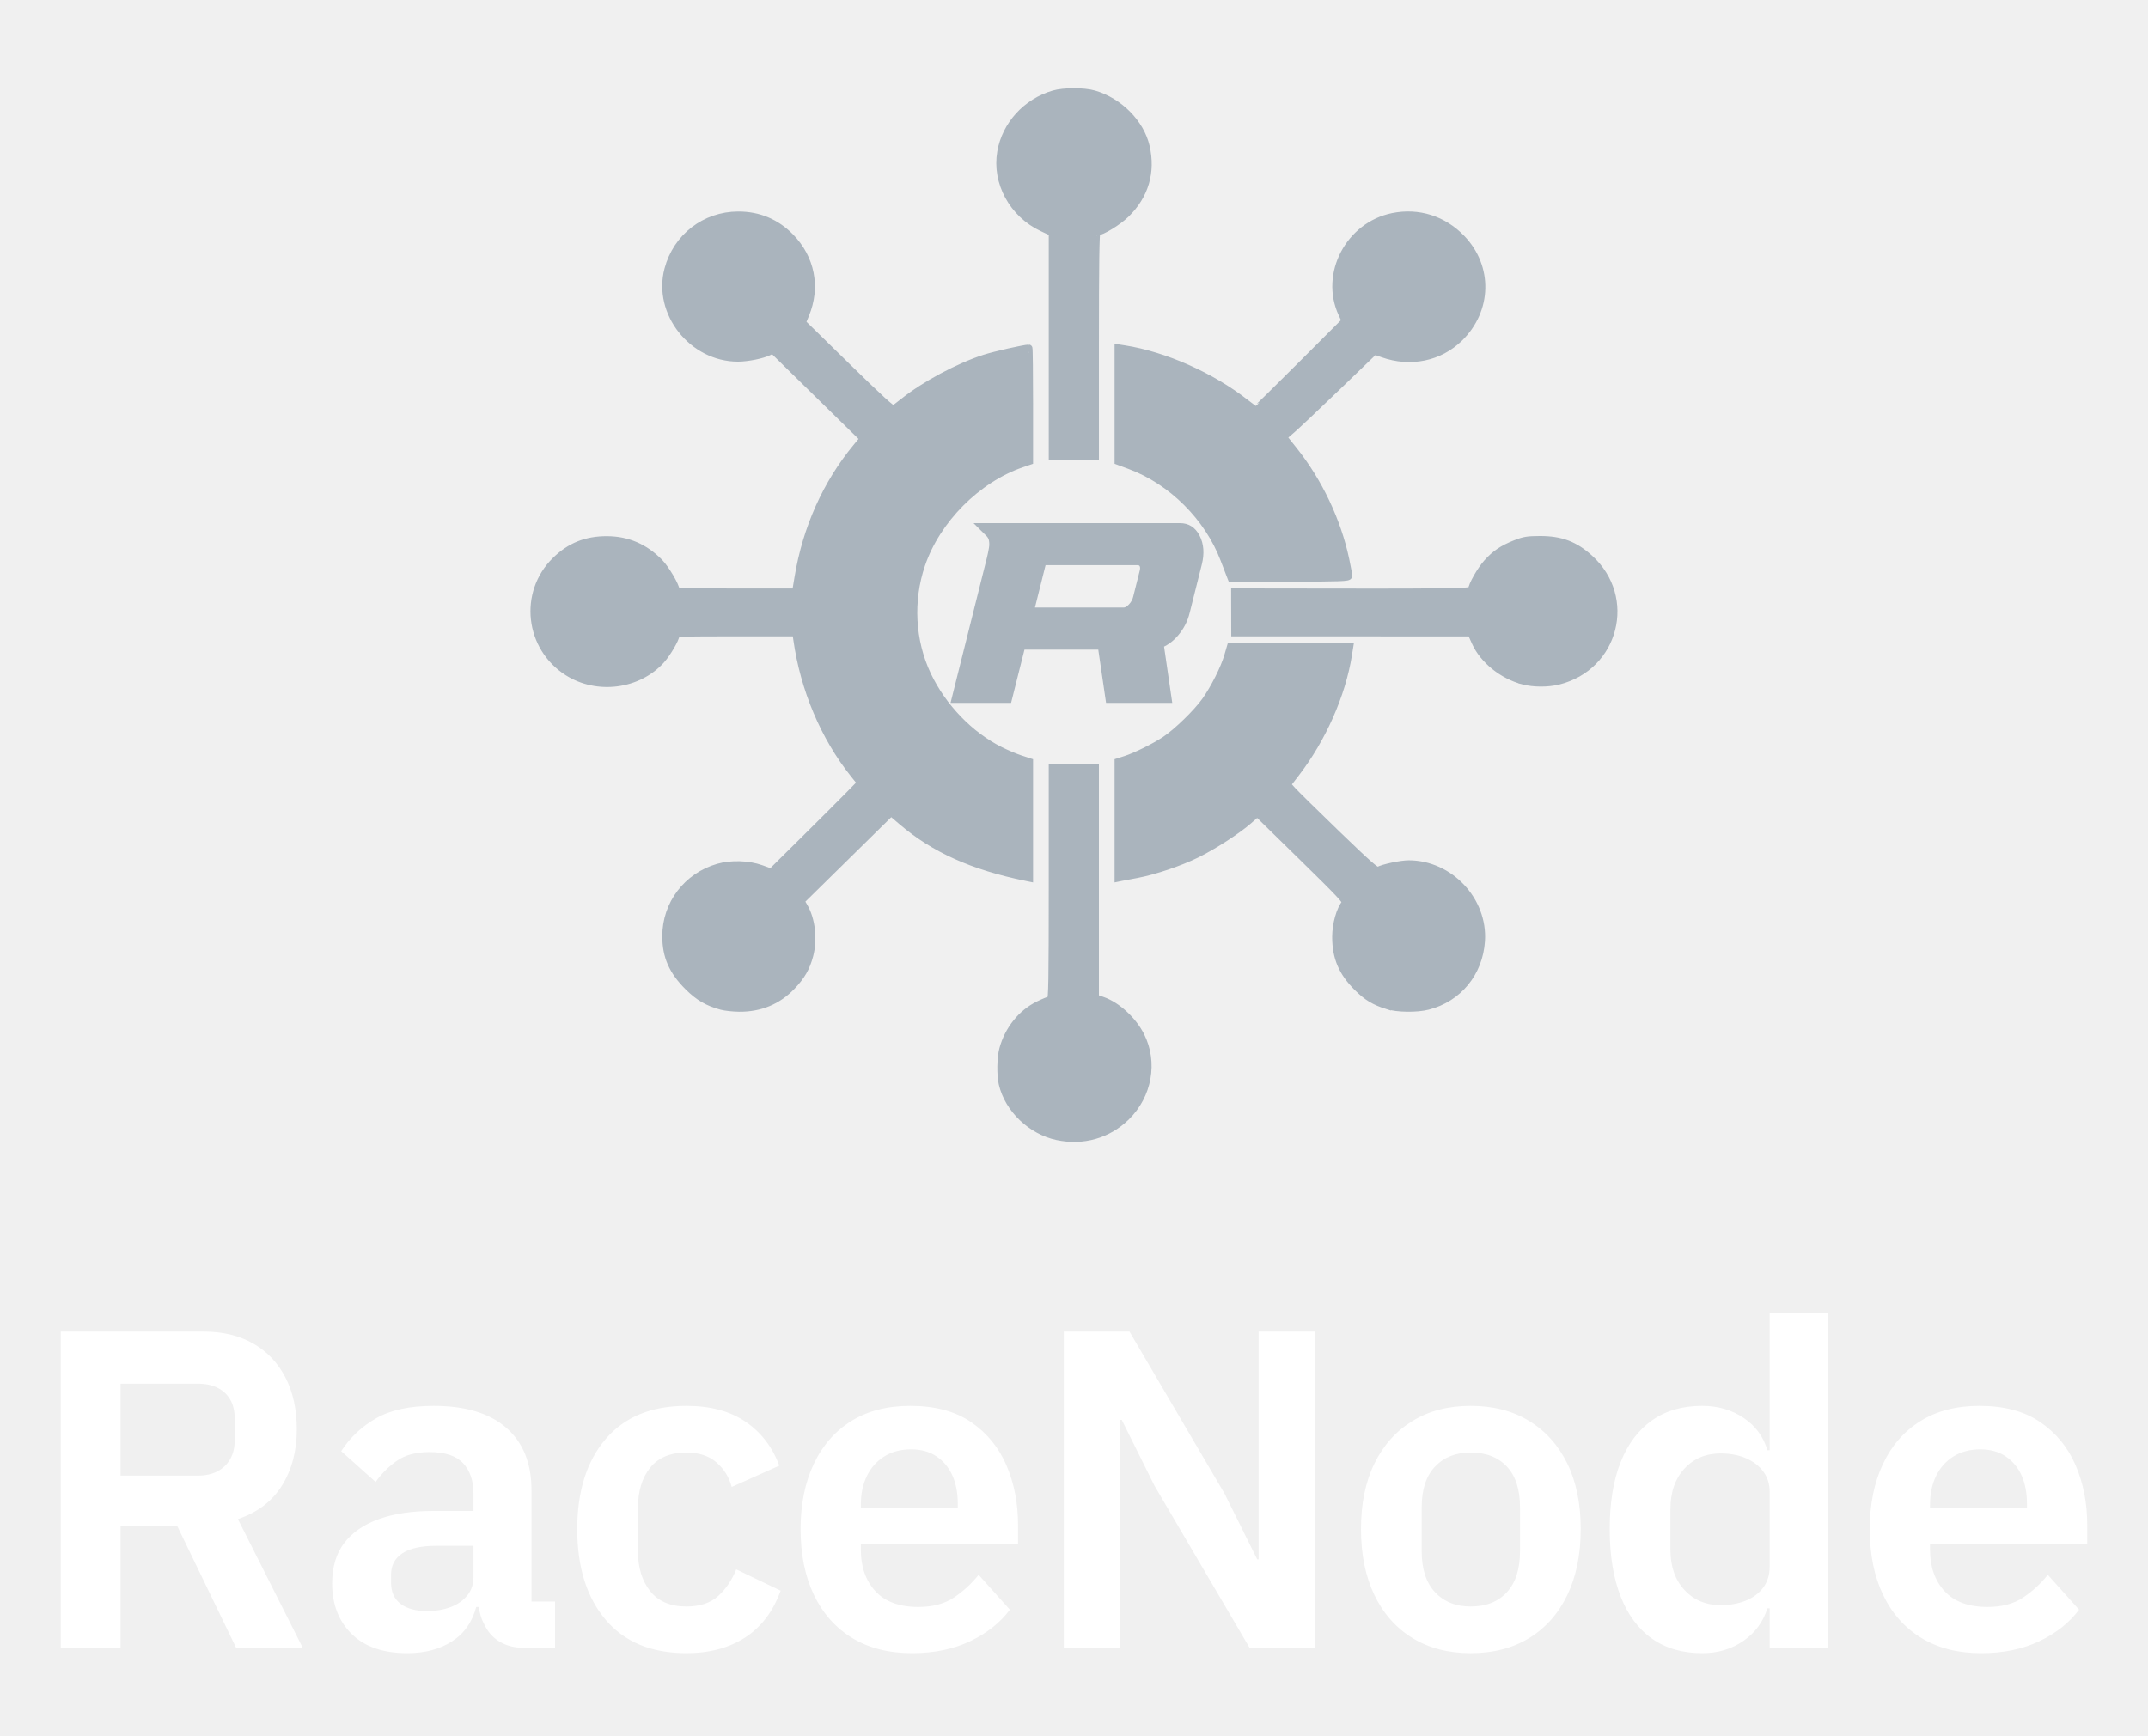
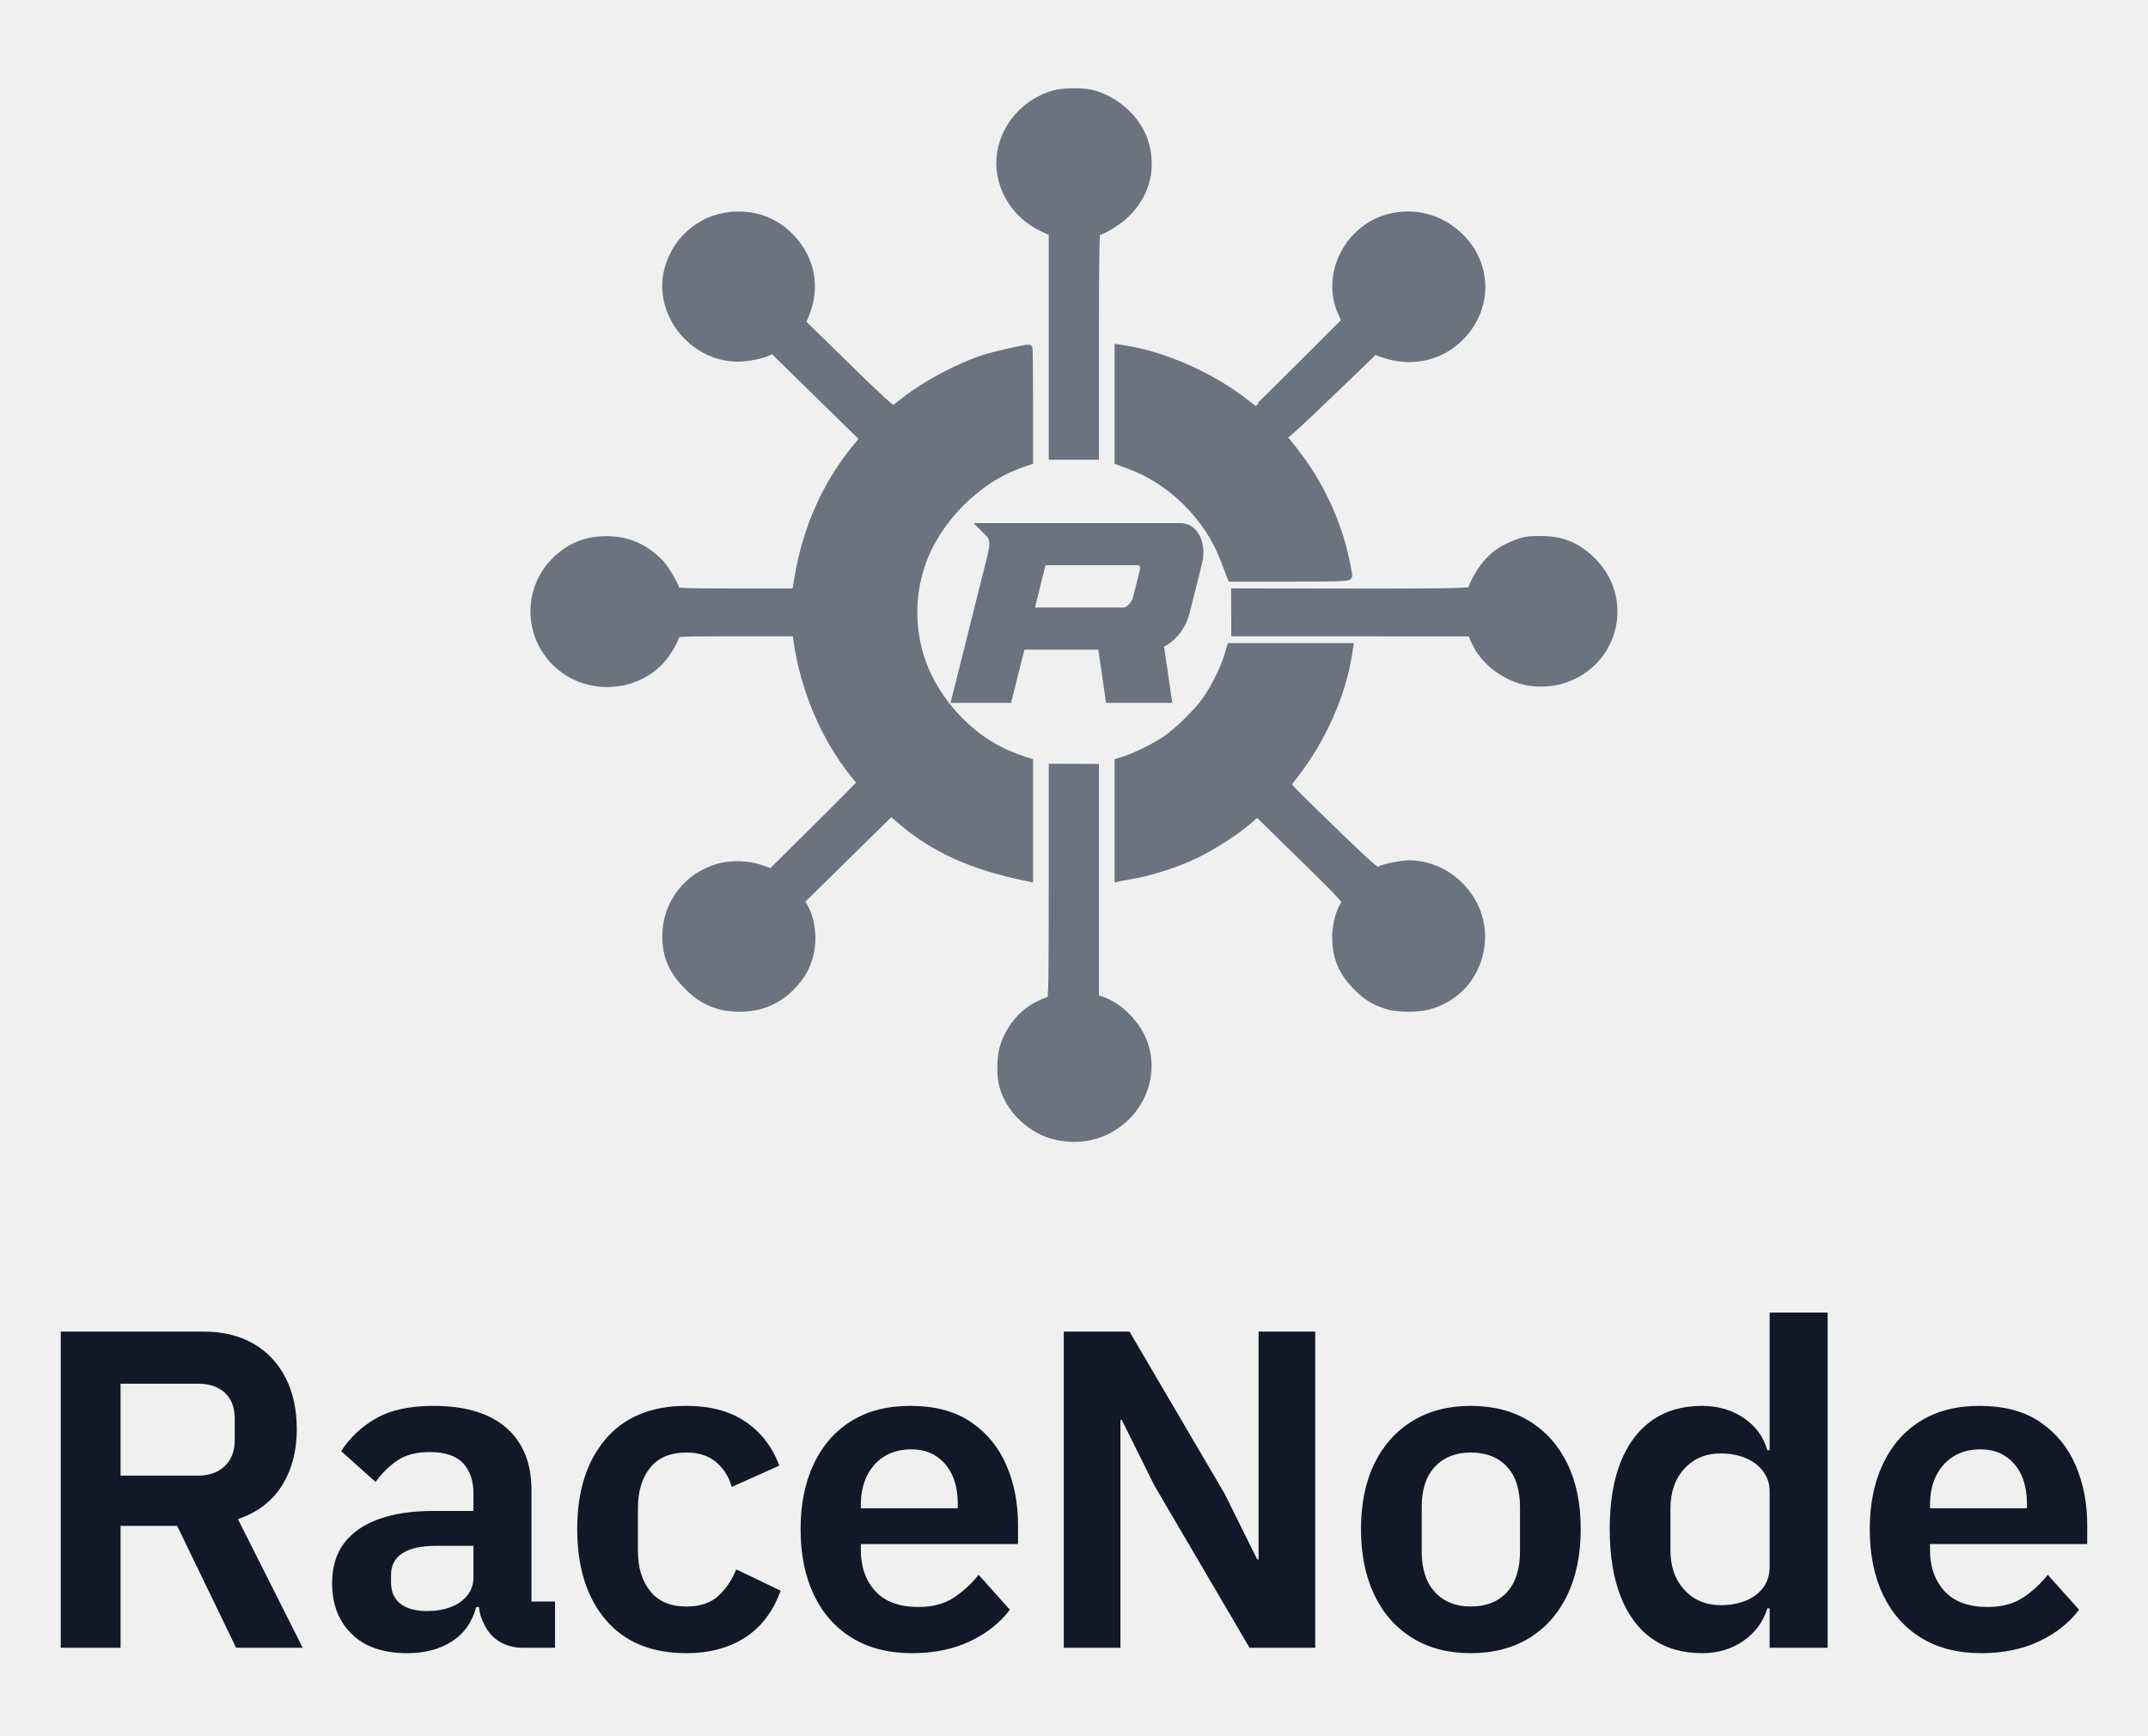
<svg xmlns="http://www.w3.org/2000/svg" viewBox="0 0 203.78 164.73" width="203.78" height="164.73" role="img" aria-label="RaceNode">
  <g transform="translate(50.33 8.36) scale(0.6856)">
    <g transform="translate(-30.25365,-63.44619)" id="layer1">
      <g transform="translate(-684.7621,74.3446)" id="layer9">
        <g id="g3826">
          <g id="g1">
            <g id="g15" style="mix-blend-mode:normal;stroke:#ffffff;stroke-opacity:1" transform="translate(15.17241,-4.551724)">
-               <path style="fill:#aab4bd;fill-opacity:1;stroke:#aab4bd;stroke-opacity:1" d="m 772.729,138.763 c -3.623,-0.772 -6.771,-3.792 -7.592,-7.282 -0.292,-1.242 -0.256,-3.604 0.074,-4.818 0.735,-2.704 2.555,-4.978 4.905,-6.13 0.768,-0.376 1.519,-0.684 1.667,-0.684 0.226,0 0.27,-2.62 0.27,-16.086 V 87.676 l 2.971,0.01 2.971,0.01 v 15.941 15.941 l 1.001,0.352 c 2.021,0.712 4.203,2.718 5.29,4.864 1.874,3.699 1.059,8.259 -2.014,11.268 -2.53,2.477 -5.992,3.457 -9.543,2.701 z m -46.449,-18.031 c -1.918,-0.518 -3.164,-1.242 -4.61,-2.676 -2.193,-2.176 -3.095,-4.226 -3.095,-7.032 0,-4.433 2.919,-8.279 7.229,-9.522 1.802,-0.52 4.205,-0.445 5.956,0.186 l 1.4,0.504 4.453,-4.409 c 2.449,-2.425 5.236,-5.208 6.194,-6.185 l 1.741,-1.776 -0.984,-1.23 c -4.089,-5.115 -6.895,-11.768 -7.86,-18.638 l -0.129,-0.921 h -8.307 c -7.504,0 -8.307,0.03 -8.307,0.312 0,0.502 -1.188,2.542 -2.019,3.466 -3.19,3.549 -8.849,4.288 -12.949,1.69 -5.421,-3.434 -6.261,-10.964 -1.722,-15.444 2.018,-1.992 4.287,-2.904 7.184,-2.887 2.8,0.016 5.196,1.047 7.224,3.109 0.86,0.874 2.283,3.283 2.283,3.864 0,0.22 1.415,0.265 8.286,0.265 h 8.286 l 0.345,-2.074 c 1.124,-6.755 3.892,-12.942 8.033,-17.954 l 0.997,-1.207 -6.275,-6.147 -6.275,-6.147 -0.549,0.278 c -0.861,0.436 -2.929,0.854 -4.241,0.857 -6.332,0.015 -11.297,-6.268 -9.699,-12.274 1.188,-4.467 5.111,-7.497 9.715,-7.505 2.813,-0.005 5.257,1.015 7.215,3.012 2.888,2.945 3.673,6.969 2.1,10.761 l -0.461,1.111 6.193,6.062 c 4.468,4.374 6.268,6.017 6.463,5.9 0.149,-0.089 0.76,-0.552 1.36,-1.03 2.955,-2.355 7.577,-4.831 11.216,-6.009 1.388,-0.449 5.524,-1.384 6.124,-1.384 0.049,0 0.089,3.518 0.089,7.817 v 7.817 l -1.04,0.356 c -6.195,2.121 -11.785,7.741 -13.9,13.974 -1.692,4.987 -1.39,10.556 0.827,15.246 2.1,4.443 5.85,8.34 10.05,10.443 0.857,0.429 2.122,0.964 2.811,1.189 l 1.252,0.408 v 8.037 8.037 l -0.446,-0.091 c -7.398,-1.509 -12.728,-3.902 -17.203,-7.724 l -1.498,-1.279 -6.244,6.143 -6.244,6.143 0.459,0.783 c 1.036,1.769 1.346,4.519 0.758,6.74 -0.454,1.716 -1.119,2.873 -2.454,4.271 -1.95,2.041 -4.418,3.061 -7.327,3.027 -0.821,-0.01 -1.903,-0.128 -2.405,-0.263 z m 92.12,-0.085 c -1.806,-0.572 -2.807,-1.179 -4.162,-2.524 -2.086,-2.071 -2.97,-4.156 -2.966,-6.995 0.003,-1.751 0.579,-3.796 1.317,-4.671 0.216,-0.256 -0.635,-1.167 -5.963,-6.383 l -6.215,-6.084 -1.156,1.016 c -1.596,1.403 -4.892,3.537 -7.259,4.7 -2.322,1.141 -5.883,2.34 -8.257,2.78 -0.926,0.172 -1.884,0.353 -2.129,0.403 l -0.446,0.091 v -8.037 -8.037 l 1.04,-0.334 c 1.391,-0.447 3.935,-1.703 5.397,-2.666 1.662,-1.094 4.47,-3.822 5.639,-5.479 1.227,-1.738 2.589,-4.456 3.088,-6.16 l 0.379,-1.297 h 8.242 8.242 l -0.178,1.115 c -0.884,5.542 -3.585,11.645 -7.27,16.426 l -1.187,1.539 0.702,0.788 c 0.386,0.433 3.146,3.148 6.133,6.031 4.472,4.317 5.49,5.21 5.768,5.058 0.683,-0.374 3.129,-0.894 4.207,-0.894 5.669,0 10.418,5.042 10.049,10.668 -0.29,4.419 -3.185,7.944 -7.408,9.021 -1.542,0.393 -4.239,0.357 -5.607,-0.076 z m 18.816,-44.942 c -2.872,-0.746 -5.534,-2.895 -6.643,-5.359 l -0.587,-1.304 -16.34,-0.005 -16.34,-0.005 -0.007,-2.818 -0.007,-2.818 5.355,0.011 c 23.82,0.05 27.439,0.008 27.439,-0.316 0,-0.587 1.203,-2.714 2.108,-3.726 1.118,-1.251 2.152,-1.95 3.933,-2.657 1.194,-0.474 1.662,-0.552 3.367,-0.56 2.899,-0.013 4.852,0.719 6.911,2.591 5.991,5.446 3.552,15.016 -4.329,16.982 -1.462,0.365 -3.425,0.359 -4.861,-0.014 z M 796.631,61.034 c -0.097,-0.242 -0.466,-1.208 -0.822,-2.146 -2.201,-5.815 -7.22,-10.825 -12.996,-12.973 l -1.649,-0.613 v -7.839 -7.839 l 0.842,0.131 c 5.593,0.872 12.093,3.764 16.832,7.488 0.664,0.522 1.259,0.949 1.323,0.949 0.064,-2.2e-5 2.886,-2.771 6.271,-6.158 l 6.155,-6.158 -0.46,-0.989 c -2.544,-5.474 0.974,-12.205 7.026,-13.441 3.543,-0.724 7.012,0.376 9.553,3.027 3.795,3.96 3.661,9.883 -0.312,13.774 -2.773,2.715 -6.794,3.542 -10.628,2.185 l -1.129,-0.4 -5.11,4.925 c -2.811,2.709 -5.651,5.391 -6.312,5.962 l -1.202,1.038 1.424,1.784 c 3.487,4.368 6.064,9.799 7.201,15.172 0.227,1.073 0.413,2.083 0.413,2.245 0,0.258 -1.002,0.296 -8.123,0.306 l -8.123,0.012 z m -24.577,-31.91 -5e-5,-15.468 -1.419,-0.667 c -4.056,-1.907 -6.436,-6.276 -5.711,-10.485 0.65,-3.773 3.523,-6.926 7.315,-8.028 1.395,-0.405 4.17,-0.407 5.573,-0.003 3.482,1.001 6.443,3.987 7.204,7.263 0.822,3.54 -0.136,6.778 -2.767,9.355 -1.1,1.076 -3.376,2.469 -4.037,2.469 -0.153,0 -0.215,4.486 -0.215,15.517 v 15.517 h -2.971 -2.971 z" id="path15" />
-               <path style="font-style:italic;font-size:33.539px;line-height:0;font-family:'Pro Racing Slant';-inkscape-font-specification:'Pro Racing Slant Italic';fill:#aab4bd;stroke:#aab4bd;stroke-width:1.651" d="m 897.92,68.259 h -8.761 l -1.228,-6.469 h -12.921 l -2.113,6.469 h -7.812 l 5.371,-16.507 c 0.147,-0.442 0.262,-0.901 0.36,-1.343 0.098,-0.442 0.082,-0.852 -0.016,-1.261 -0.098,-0.393 -0.36,-0.753 -0.77,-1.064 h 30.133 c 1.064,0 1.867,0.377 2.375,1.146 0.524,0.77 0.606,1.703 0.262,2.768 l -1.916,5.879 c -0.278,0.901 -0.819,1.703 -1.605,2.407 -0.786,0.704 -1.654,1.163 -2.604,1.392 z m -6.698,-9.924 c 0.475,0 0.933,-0.197 1.392,-0.573 0.459,-0.377 0.77,-0.819 0.917,-1.294 l 1.048,-3.21 c 0.147,-0.475 0.115,-0.868 -0.098,-1.212 -0.229,-0.344 -0.573,-0.508 -1.048,-0.508 h -15.099 l -2.211,6.796 z" id="text15" transform="scale(0.877327,1.139826)" aria-label="R" />
+               <path style="fill:#6b7280;fill-opacity:1;stroke:#6b7280;stroke-opacity:1" d="m 772.729,138.763 c -3.623,-0.772 -6.771,-3.792 -7.592,-7.282 -0.292,-1.242 -0.256,-3.604 0.074,-4.818 0.735,-2.704 2.555,-4.978 4.905,-6.13 0.768,-0.376 1.519,-0.684 1.667,-0.684 0.226,0 0.27,-2.62 0.27,-16.086 V 87.676 l 2.971,0.01 2.971,0.01 v 15.941 15.941 l 1.001,0.352 c 2.021,0.712 4.203,2.718 5.29,4.864 1.874,3.699 1.059,8.259 -2.014,11.268 -2.53,2.477 -5.992,3.457 -9.543,2.701 z m -46.449,-18.031 c -1.918,-0.518 -3.164,-1.242 -4.61,-2.676 -2.193,-2.176 -3.095,-4.226 -3.095,-7.032 0,-4.433 2.919,-8.279 7.229,-9.522 1.802,-0.52 4.205,-0.445 5.956,0.186 l 1.4,0.504 4.453,-4.409 c 2.449,-2.425 5.236,-5.208 6.194,-6.185 l 1.741,-1.776 -0.984,-1.23 c -4.089,-5.115 -6.895,-11.768 -7.86,-18.638 l -0.129,-0.921 h -8.307 c -7.504,0 -8.307,0.03 -8.307,0.312 0,0.502 -1.188,2.542 -2.019,3.466 -3.19,3.549 -8.849,4.288 -12.949,1.69 -5.421,-3.434 -6.261,-10.964 -1.722,-15.444 2.018,-1.992 4.287,-2.904 7.184,-2.887 2.8,0.016 5.196,1.047 7.224,3.109 0.86,0.874 2.283,3.283 2.283,3.864 0,0.22 1.415,0.265 8.286,0.265 h 8.286 l 0.345,-2.074 c 1.124,-6.755 3.892,-12.942 8.033,-17.954 l 0.997,-1.207 -6.275,-6.147 -6.275,-6.147 -0.549,0.278 c -0.861,0.436 -2.929,0.854 -4.241,0.857 -6.332,0.015 -11.297,-6.268 -9.699,-12.274 1.188,-4.467 5.111,-7.497 9.715,-7.505 2.813,-0.005 5.257,1.015 7.215,3.012 2.888,2.945 3.673,6.969 2.1,10.761 l -0.461,1.111 6.193,6.062 c 4.468,4.374 6.268,6.017 6.463,5.9 0.149,-0.089 0.76,-0.552 1.36,-1.03 2.955,-2.355 7.577,-4.831 11.216,-6.009 1.388,-0.449 5.524,-1.384 6.124,-1.384 0.049,0 0.089,3.518 0.089,7.817 v 7.817 l -1.04,0.356 c -6.195,2.121 -11.785,7.741 -13.9,13.974 -1.692,4.987 -1.39,10.556 0.827,15.246 2.1,4.443 5.85,8.34 10.05,10.443 0.857,0.429 2.122,0.964 2.811,1.189 l 1.252,0.408 v 8.037 8.037 l -0.446,-0.091 c -7.398,-1.509 -12.728,-3.902 -17.203,-7.724 l -1.498,-1.279 -6.244,6.143 -6.244,6.143 0.459,0.783 c 1.036,1.769 1.346,4.519 0.758,6.74 -0.454,1.716 -1.119,2.873 -2.454,4.271 -1.95,2.041 -4.418,3.061 -7.327,3.027 -0.821,-0.01 -1.903,-0.128 -2.405,-0.263 z m 92.12,-0.085 c -1.806,-0.572 -2.807,-1.179 -4.162,-2.524 -2.086,-2.071 -2.97,-4.156 -2.966,-6.995 0.003,-1.751 0.579,-3.796 1.317,-4.671 0.216,-0.256 -0.635,-1.167 -5.963,-6.383 l -6.215,-6.084 -1.156,1.016 c -1.596,1.403 -4.892,3.537 -7.259,4.7 -2.322,1.141 -5.883,2.34 -8.257,2.78 -0.926,0.172 -1.884,0.353 -2.129,0.403 l -0.446,0.091 v -8.037 -8.037 l 1.04,-0.334 c 1.391,-0.447 3.935,-1.703 5.397,-2.666 1.662,-1.094 4.47,-3.822 5.639,-5.479 1.227,-1.738 2.589,-4.456 3.088,-6.16 l 0.379,-1.297 h 8.242 8.242 l -0.178,1.115 c -0.884,5.542 -3.585,11.645 -7.27,16.426 l -1.187,1.539 0.702,0.788 c 0.386,0.433 3.146,3.148 6.133,6.031 4.472,4.317 5.49,5.21 5.768,5.058 0.683,-0.374 3.129,-0.894 4.207,-0.894 5.669,0 10.418,5.042 10.049,10.668 -0.29,4.419 -3.185,7.944 -7.408,9.021 -1.542,0.393 -4.239,0.357 -5.607,-0.076 z m 18.816,-44.942 c -2.872,-0.746 -5.534,-2.895 -6.643,-5.359 l -0.587,-1.304 -16.34,-0.005 -16.34,-0.005 -0.007,-2.818 -0.007,-2.818 5.355,0.011 c 23.82,0.05 27.439,0.008 27.439,-0.316 0,-0.587 1.203,-2.714 2.108,-3.726 1.118,-1.251 2.152,-1.95 3.933,-2.657 1.194,-0.474 1.662,-0.552 3.367,-0.56 2.899,-0.013 4.852,0.719 6.911,2.591 5.991,5.446 3.552,15.016 -4.329,16.982 -1.462,0.365 -3.425,0.359 -4.861,-0.014 z M 796.631,61.034 c -0.097,-0.242 -0.466,-1.208 -0.822,-2.146 -2.201,-5.815 -7.22,-10.825 -12.996,-12.973 l -1.649,-0.613 v -7.839 -7.839 l 0.842,0.131 c 5.593,0.872 12.093,3.764 16.832,7.488 0.664,0.522 1.259,0.949 1.323,0.949 0.064,-2.2e-5 2.886,-2.771 6.271,-6.158 l 6.155,-6.158 -0.46,-0.989 c -2.544,-5.474 0.974,-12.205 7.026,-13.441 3.543,-0.724 7.012,0.376 9.553,3.027 3.795,3.96 3.661,9.883 -0.312,13.774 -2.773,2.715 -6.794,3.542 -10.628,2.185 l -1.129,-0.4 -5.11,4.925 c -2.811,2.709 -5.651,5.391 -6.312,5.962 l -1.202,1.038 1.424,1.784 c 3.487,4.368 6.064,9.799 7.201,15.172 0.227,1.073 0.413,2.083 0.413,2.245 0,0.258 -1.002,0.296 -8.123,0.306 l -8.123,0.012 z m -24.577,-31.91 -5e-5,-15.468 -1.419,-0.667 c -4.056,-1.907 -6.436,-6.276 -5.711,-10.485 0.65,-3.773 3.523,-6.926 7.315,-8.028 1.395,-0.405 4.17,-0.407 5.573,-0.003 3.482,1.001 6.443,3.987 7.204,7.263 0.822,3.54 -0.136,6.778 -2.767,9.355 -1.1,1.076 -3.376,2.469 -4.037,2.469 -0.153,0 -0.215,4.486 -0.215,15.517 v 15.517 h -2.971 -2.971 z" id="path15" />
+               <path style="font-style:italic;font-size:33.539px;line-height:0;font-family:'Pro Racing Slant';-inkscape-font-specification:'Pro Racing Slant Italic';fill:#6b7280;stroke:#6b7280;stroke-width:1.651" d="m 897.92,68.259 h -8.761 l -1.228,-6.469 h -12.921 l -2.113,6.469 h -7.812 l 5.371,-16.507 c 0.147,-0.442 0.262,-0.901 0.36,-1.343 0.098,-0.442 0.082,-0.852 -0.016,-1.261 -0.098,-0.393 -0.36,-0.753 -0.77,-1.064 h 30.133 c 1.064,0 1.867,0.377 2.375,1.146 0.524,0.77 0.606,1.703 0.262,2.768 l -1.916,5.879 c -0.278,0.901 -0.819,1.703 -1.605,2.407 -0.786,0.704 -1.654,1.163 -2.604,1.392 z m -6.698,-9.924 c 0.475,0 0.933,-0.197 1.392,-0.573 0.459,-0.377 0.77,-0.819 0.917,-1.294 l 1.048,-3.21 c 0.147,-0.475 0.115,-0.868 -0.098,-1.212 -0.229,-0.344 -0.573,-0.508 -1.048,-0.508 h -15.099 l -2.211,6.796 z" id="text15" transform="scale(0.877327,1.139826)" aria-label="R" />
            </g>
          </g>
        </g>
      </g>
    </g>
  </g>
-   <path fill="#ffffff" transform="translate(2.24 156.36)" d="M14.57 -11.562L9.198 -11.562L9.198 0L3.524 0L3.524 -30L17.063 -30Q19.814 -30 21.791 -28.861Q23.768 -27.722 24.842 -25.638Q25.917 -23.553 25.917 -20.716L25.917 -20.716Q25.917 -17.665 24.52 -15.408Q23.123 -13.152 20.33 -12.206L20.33 -12.206L26.476 0L20.158 0L14.57 -11.562M9.198 -25.057L9.198 -16.332L16.504 -16.332Q17.622 -16.332 18.395 -16.741Q19.169 -17.149 19.599 -17.901Q20.029 -18.653 20.029 -19.728L20.029 -19.728L20.029 -21.705Q20.029 -22.822 19.599 -23.553Q19.169 -24.284 18.395 -24.67Q17.622 -25.057 16.504 -25.057L16.504 -25.057L9.198 -25.057M50.415 -4.384L50.415 0L47.364 0Q46.117 0 45.15 -0.58Q44.183 -1.16 43.668 -2.278L43.668 -2.278Q43.281 -3.009 43.195 -3.868L43.195 -3.868L42.937 -3.868Q42.378 -1.719 40.638 -0.602Q38.897 0.516 36.404 0.516L36.404 0.516Q32.966 0.516 31.117 -1.311Q29.269 -3.138 29.269 -6.103L29.269 -6.103Q29.269 -8.424 30.408 -9.928Q31.547 -11.433 33.696 -12.206Q35.845 -12.98 38.854 -12.98L38.854 -12.98L42.679 -12.98L42.679 -14.613Q42.679 -16.461 41.691 -17.514Q40.702 -18.567 38.51 -18.567L38.51 -18.567Q36.576 -18.567 35.394 -17.729Q34.212 -16.891 33.395 -15.731L33.395 -15.731L30.129 -18.653Q31.375 -20.587 33.438 -21.769Q35.501 -22.951 38.897 -22.951L38.897 -22.951Q43.41 -22.951 45.795 -20.867Q48.181 -18.782 48.181 -14.957L48.181 -14.957L48.181 -4.384L50.415 -4.384M42.679 -6.705L42.679 -9.67L39.155 -9.67Q37.006 -9.67 35.931 -8.961Q34.857 -8.252 34.857 -6.92L34.857 -6.92L34.857 -6.189Q34.857 -4.857 35.759 -4.169Q36.662 -3.481 38.252 -3.481L38.252 -3.481Q39.499 -3.481 40.487 -3.847Q41.476 -4.212 42.077 -4.943Q42.679 -5.673 42.679 -6.705L42.679 -6.705M62.88 0.516L62.88 0.516Q57.894 0.516 55.208 -2.665Q52.521 -5.845 52.521 -11.261L52.521 -11.261Q52.521 -16.633 55.208 -19.792Q57.894 -22.951 62.88 -22.951L62.88 -22.951Q66.275 -22.951 68.489 -21.447Q70.702 -19.943 71.691 -17.278L71.691 -17.278L67.178 -15.258Q66.791 -16.676 65.716 -17.6Q64.642 -18.524 62.88 -18.524L62.88 -18.524Q60.602 -18.524 59.441 -17.085Q58.281 -15.645 58.281 -13.238L58.281 -13.238L58.281 -9.155Q58.281 -6.834 59.441 -5.372Q60.602 -3.911 62.88 -3.911L62.88 -3.911Q64.814 -3.911 65.91 -4.921Q67.006 -5.931 67.607 -7.436L67.607 -7.436L71.819 -5.415Q70.745 -2.45 68.446 -0.967Q66.146 0.516 62.88 0.516M84.284 0.516L84.284 0.516Q80.974 0.516 78.61 -0.924Q76.246 -2.364 74.979 -5.007Q73.711 -7.65 73.711 -11.261L73.711 -11.261Q73.711 -14.785 74.957 -17.428Q76.203 -20.072 78.524 -21.511Q80.845 -22.951 84.112 -22.951L84.112 -22.951Q87.636 -22.951 89.893 -21.404Q92.149 -19.857 93.245 -17.299Q94.341 -14.742 94.341 -11.648L94.341 -11.648L94.341 -9.842L79.427 -9.842L79.427 -9.284Q79.427 -6.877 80.802 -5.372Q82.178 -3.868 84.885 -3.868L84.885 -3.868Q86.905 -3.868 88.238 -4.749Q89.57 -5.63 90.602 -6.92L90.602 -6.92L93.567 -3.61Q92.192 -1.762 89.807 -0.623Q87.421 0.516 84.284 0.516M84.198 -18.825L84.198 -18.825Q82.736 -18.825 81.662 -18.159Q80.587 -17.493 80.007 -16.311Q79.427 -15.129 79.427 -13.582L79.427 -13.582L79.427 -13.238L88.625 -13.238L88.625 -13.625Q88.625 -15.215 88.109 -16.354Q87.593 -17.493 86.605 -18.159Q85.616 -18.825 84.198 -18.825M122.536 0L116.304 0L107.278 -15.387L104.183 -21.619L104.054 -21.619L104.054 0L98.682 0L98.682 -30L104.914 -30L113.94 -14.613L117.034 -8.381L117.163 -8.381L117.163 -30L122.536 -30L122.536 0M137.278 0.516L137.278 0.516Q134.097 0.516 131.755 -0.924Q129.413 -2.364 128.145 -5.007Q126.877 -7.65 126.877 -11.261L126.877 -11.261Q126.877 -14.871 128.145 -17.471Q129.413 -20.072 131.755 -21.511Q134.097 -22.951 137.278 -22.951L137.278 -22.951Q140.501 -22.951 142.844 -21.511Q145.186 -20.072 146.454 -17.471Q147.722 -14.871 147.722 -11.261L147.722 -11.261Q147.722 -7.65 146.454 -5.007Q145.186 -2.364 142.844 -0.924Q140.501 0.516 137.278 0.516M137.278 -3.911L137.278 -3.911Q139.47 -3.911 140.716 -5.265Q141.963 -6.619 141.963 -9.155L141.963 -9.155L141.963 -13.324Q141.963 -15.86 140.716 -17.192Q139.47 -18.524 137.278 -18.524L137.278 -18.524Q135.172 -18.524 133.904 -17.192Q132.636 -15.86 132.636 -13.324L132.636 -13.324L132.636 -9.155Q132.636 -6.619 133.904 -5.265Q135.172 -3.911 137.278 -3.911M171.146 0L165.645 0L165.645 -3.739L165.43 -3.739Q164.828 -1.805 163.152 -0.645Q161.476 0.516 159.241 0.516L159.241 0.516Q156.447 0.516 154.491 -0.86Q152.536 -2.235 151.504 -4.878Q150.473 -7.521 150.473 -11.261L150.473 -11.261Q150.473 -15 151.504 -17.6Q152.536 -20.201 154.491 -21.576Q156.447 -22.951 159.241 -22.951L159.241 -22.951Q161.476 -22.951 163.173 -21.812Q164.871 -20.673 165.43 -18.739L165.43 -18.739L165.645 -18.739L165.645 -31.805L171.146 -31.805L171.146 0M161.003 -4.04L161.003 -4.04Q162.335 -4.04 163.388 -4.47Q164.441 -4.9 165.043 -5.716Q165.645 -6.533 165.645 -7.693L165.645 -7.693L165.645 -14.828Q165.645 -15.903 165.043 -16.719Q164.441 -17.536 163.388 -17.987Q162.335 -18.438 161.003 -18.438L161.003 -18.438Q158.897 -18.438 157.564 -16.999Q156.232 -15.559 156.232 -13.152L156.232 -13.152L156.232 -9.284Q156.232 -6.92 157.564 -5.48Q158.897 -4.04 161.003 -4.04M185.716 0.516L185.716 0.516Q182.407 0.516 180.043 -0.924Q177.679 -2.364 176.411 -5.007Q175.143 -7.65 175.143 -11.261L175.143 -11.261Q175.143 -14.785 176.39 -17.428Q177.636 -20.072 179.957 -21.511Q182.278 -22.951 185.544 -22.951L185.544 -22.951Q189.069 -22.951 191.325 -21.404Q193.582 -19.857 194.678 -17.299Q195.774 -14.742 195.774 -11.648L195.774 -11.648L195.774 -9.842L180.86 -9.842L180.86 -9.284Q180.86 -6.877 182.235 -5.372Q183.61 -3.868 186.318 -3.868L186.318 -3.868Q188.338 -3.868 189.67 -4.749Q191.003 -5.63 192.034 -6.92L192.034 -6.92L195 -3.61Q193.625 -1.762 191.239 -0.623Q188.854 0.516 185.716 0.516M185.63 -18.825L185.63 -18.825Q184.169 -18.825 183.095 -18.159Q182.02 -17.493 181.44 -16.311Q180.86 -15.129 180.86 -13.582L180.86 -13.582L180.86 -13.238L190.057 -13.238L190.057 -13.625Q190.057 -15.215 189.542 -16.354Q189.026 -17.493 188.037 -18.159Q187.049 -18.825 185.63 -18.825" />
+   <path fill="#111827" transform="translate(2.24 156.36)" d="M14.57 -11.562L9.198 -11.562L9.198 0L3.524 0L3.524 -30L17.063 -30Q19.814 -30 21.791 -28.861Q23.768 -27.722 24.842 -25.638Q25.917 -23.553 25.917 -20.716L25.917 -20.716Q25.917 -17.665 24.52 -15.408Q23.123 -13.152 20.33 -12.206L20.33 -12.206L26.476 0L20.158 0L14.57 -11.562M9.198 -25.057L9.198 -16.332L16.504 -16.332Q17.622 -16.332 18.395 -16.741Q19.169 -17.149 19.599 -17.901Q20.029 -18.653 20.029 -19.728L20.029 -19.728L20.029 -21.705Q20.029 -22.822 19.599 -23.553Q19.169 -24.284 18.395 -24.67Q17.622 -25.057 16.504 -25.057L16.504 -25.057L9.198 -25.057M50.415 -4.384L50.415 0L47.364 0Q46.117 0 45.15 -0.58Q44.183 -1.16 43.668 -2.278L43.668 -2.278Q43.281 -3.009 43.195 -3.868L43.195 -3.868L42.937 -3.868Q42.378 -1.719 40.638 -0.602Q38.897 0.516 36.404 0.516L36.404 0.516Q32.966 0.516 31.117 -1.311Q29.269 -3.138 29.269 -6.103L29.269 -6.103Q29.269 -8.424 30.408 -9.928Q31.547 -11.433 33.696 -12.206Q35.845 -12.98 38.854 -12.98L38.854 -12.98L42.679 -12.98L42.679 -14.613Q42.679 -16.461 41.691 -17.514Q40.702 -18.567 38.51 -18.567L38.51 -18.567Q36.576 -18.567 35.394 -17.729Q34.212 -16.891 33.395 -15.731L33.395 -15.731L30.129 -18.653Q31.375 -20.587 33.438 -21.769Q35.501 -22.951 38.897 -22.951L38.897 -22.951Q43.41 -22.951 45.795 -20.867Q48.181 -18.782 48.181 -14.957L48.181 -14.957L48.181 -4.384L50.415 -4.384M42.679 -6.705L42.679 -9.67L39.155 -9.67Q37.006 -9.67 35.931 -8.961Q34.857 -8.252 34.857 -6.92L34.857 -6.92L34.857 -6.189Q34.857 -4.857 35.759 -4.169Q36.662 -3.481 38.252 -3.481L38.252 -3.481Q39.499 -3.481 40.487 -3.847Q41.476 -4.212 42.077 -4.943Q42.679 -5.673 42.679 -6.705L42.679 -6.705M62.88 0.516L62.88 0.516Q57.894 0.516 55.208 -2.665Q52.521 -5.845 52.521 -11.261L52.521 -11.261Q52.521 -16.633 55.208 -19.792Q57.894 -22.951 62.88 -22.951L62.88 -22.951Q66.275 -22.951 68.489 -21.447Q70.702 -19.943 71.691 -17.278L71.691 -17.278L67.178 -15.258Q66.791 -16.676 65.716 -17.6Q64.642 -18.524 62.88 -18.524L62.88 -18.524Q60.602 -18.524 59.441 -17.085Q58.281 -15.645 58.281 -13.238L58.281 -13.238L58.281 -9.155Q58.281 -6.834 59.441 -5.372Q60.602 -3.911 62.88 -3.911L62.88 -3.911Q64.814 -3.911 65.91 -4.921Q67.006 -5.931 67.607 -7.436L67.607 -7.436L71.819 -5.415Q70.745 -2.45 68.446 -0.967Q66.146 0.516 62.88 0.516M84.284 0.516L84.284 0.516Q80.974 0.516 78.61 -0.924Q76.246 -2.364 74.979 -5.007Q73.711 -7.65 73.711 -11.261L73.711 -11.261Q73.711 -14.785 74.957 -17.428Q76.203 -20.072 78.524 -21.511Q80.845 -22.951 84.112 -22.951L84.112 -22.951Q87.636 -22.951 89.893 -21.404Q92.149 -19.857 93.245 -17.299Q94.341 -14.742 94.341 -11.648L94.341 -11.648L94.341 -9.842L79.427 -9.842L79.427 -9.284Q79.427 -6.877 80.802 -5.372Q82.178 -3.868 84.885 -3.868L84.885 -3.868Q86.905 -3.868 88.238 -4.749Q89.57 -5.63 90.602 -6.92L90.602 -6.92L93.567 -3.61Q92.192 -1.762 89.807 -0.623Q87.421 0.516 84.284 0.516M84.198 -18.825L84.198 -18.825Q82.736 -18.825 81.662 -18.159Q80.587 -17.493 80.007 -16.311Q79.427 -15.129 79.427 -13.582L79.427 -13.582L79.427 -13.238L88.625 -13.238L88.625 -13.625Q88.625 -15.215 88.109 -16.354Q87.593 -17.493 86.605 -18.159Q85.616 -18.825 84.198 -18.825M122.536 0L116.304 0L107.278 -15.387L104.183 -21.619L104.054 -21.619L104.054 0L98.682 0L98.682 -30L104.914 -30L113.94 -14.613L117.034 -8.381L117.163 -8.381L117.163 -30L122.536 -30L122.536 0M137.278 0.516L137.278 0.516Q134.097 0.516 131.755 -0.924Q129.413 -2.364 128.145 -5.007Q126.877 -7.65 126.877 -11.261L126.877 -11.261Q126.877 -14.871 128.145 -17.471Q129.413 -20.072 131.755 -21.511Q134.097 -22.951 137.278 -22.951L137.278 -22.951Q140.501 -22.951 142.844 -21.511Q145.186 -20.072 146.454 -17.471Q147.722 -14.871 147.722 -11.261L147.722 -11.261Q147.722 -7.65 146.454 -5.007Q145.186 -2.364 142.844 -0.924Q140.501 0.516 137.278 0.516M137.278 -3.911L137.278 -3.911Q139.47 -3.911 140.716 -5.265Q141.963 -6.619 141.963 -9.155L141.963 -9.155L141.963 -13.324Q141.963 -15.86 140.716 -17.192Q139.47 -18.524 137.278 -18.524L137.278 -18.524Q135.172 -18.524 133.904 -17.192Q132.636 -15.86 132.636 -13.324L132.636 -13.324L132.636 -9.155Q132.636 -6.619 133.904 -5.265Q135.172 -3.911 137.278 -3.911M171.146 0L165.645 0L165.645 -3.739L165.43 -3.739Q164.828 -1.805 163.152 -0.645Q161.476 0.516 159.241 0.516L159.241 0.516Q156.447 0.516 154.491 -0.86Q152.536 -2.235 151.504 -4.878Q150.473 -7.521 150.473 -11.261L150.473 -11.261Q150.473 -15 151.504 -17.6Q152.536 -20.201 154.491 -21.576Q156.447 -22.951 159.241 -22.951L159.241 -22.951Q161.476 -22.951 163.173 -21.812Q164.871 -20.673 165.43 -18.739L165.43 -18.739L165.645 -18.739L165.645 -31.805L171.146 -31.805L171.146 0M161.003 -4.04L161.003 -4.04Q162.335 -4.04 163.388 -4.47Q164.441 -4.9 165.043 -5.716Q165.645 -6.533 165.645 -7.693L165.645 -7.693L165.645 -14.828Q165.645 -15.903 165.043 -16.719Q164.441 -17.536 163.388 -17.987Q162.335 -18.438 161.003 -18.438L161.003 -18.438Q158.897 -18.438 157.564 -16.999Q156.232 -15.559 156.232 -13.152L156.232 -13.152L156.232 -9.284Q156.232 -6.92 157.564 -5.48Q158.897 -4.04 161.003 -4.04M185.716 0.516L185.716 0.516Q182.407 0.516 180.043 -0.924Q177.679 -2.364 176.411 -5.007Q175.143 -7.65 175.143 -11.261L175.143 -11.261Q175.143 -14.785 176.39 -17.428Q177.636 -20.072 179.957 -21.511Q182.278 -22.951 185.544 -22.951L185.544 -22.951Q189.069 -22.951 191.325 -21.404Q193.582 -19.857 194.678 -17.299Q195.774 -14.742 195.774 -11.648L195.774 -11.648L195.774 -9.842L180.86 -9.842L180.86 -9.284Q180.86 -6.877 182.235 -5.372Q183.61 -3.868 186.318 -3.868L186.318 -3.868Q188.338 -3.868 189.67 -4.749Q191.003 -5.63 192.034 -6.92L192.034 -6.92L195 -3.61Q193.625 -1.762 191.239 -0.623Q188.854 0.516 185.716 0.516M185.63 -18.825L185.63 -18.825Q184.169 -18.825 183.095 -18.159Q182.02 -17.493 181.44 -16.311Q180.86 -15.129 180.86 -13.582L180.86 -13.582L180.86 -13.238L190.057 -13.238L190.057 -13.625Q190.057 -15.215 189.542 -16.354Q189.026 -17.493 188.037 -18.159Q187.049 -18.825 185.63 -18.825" />
</svg>
